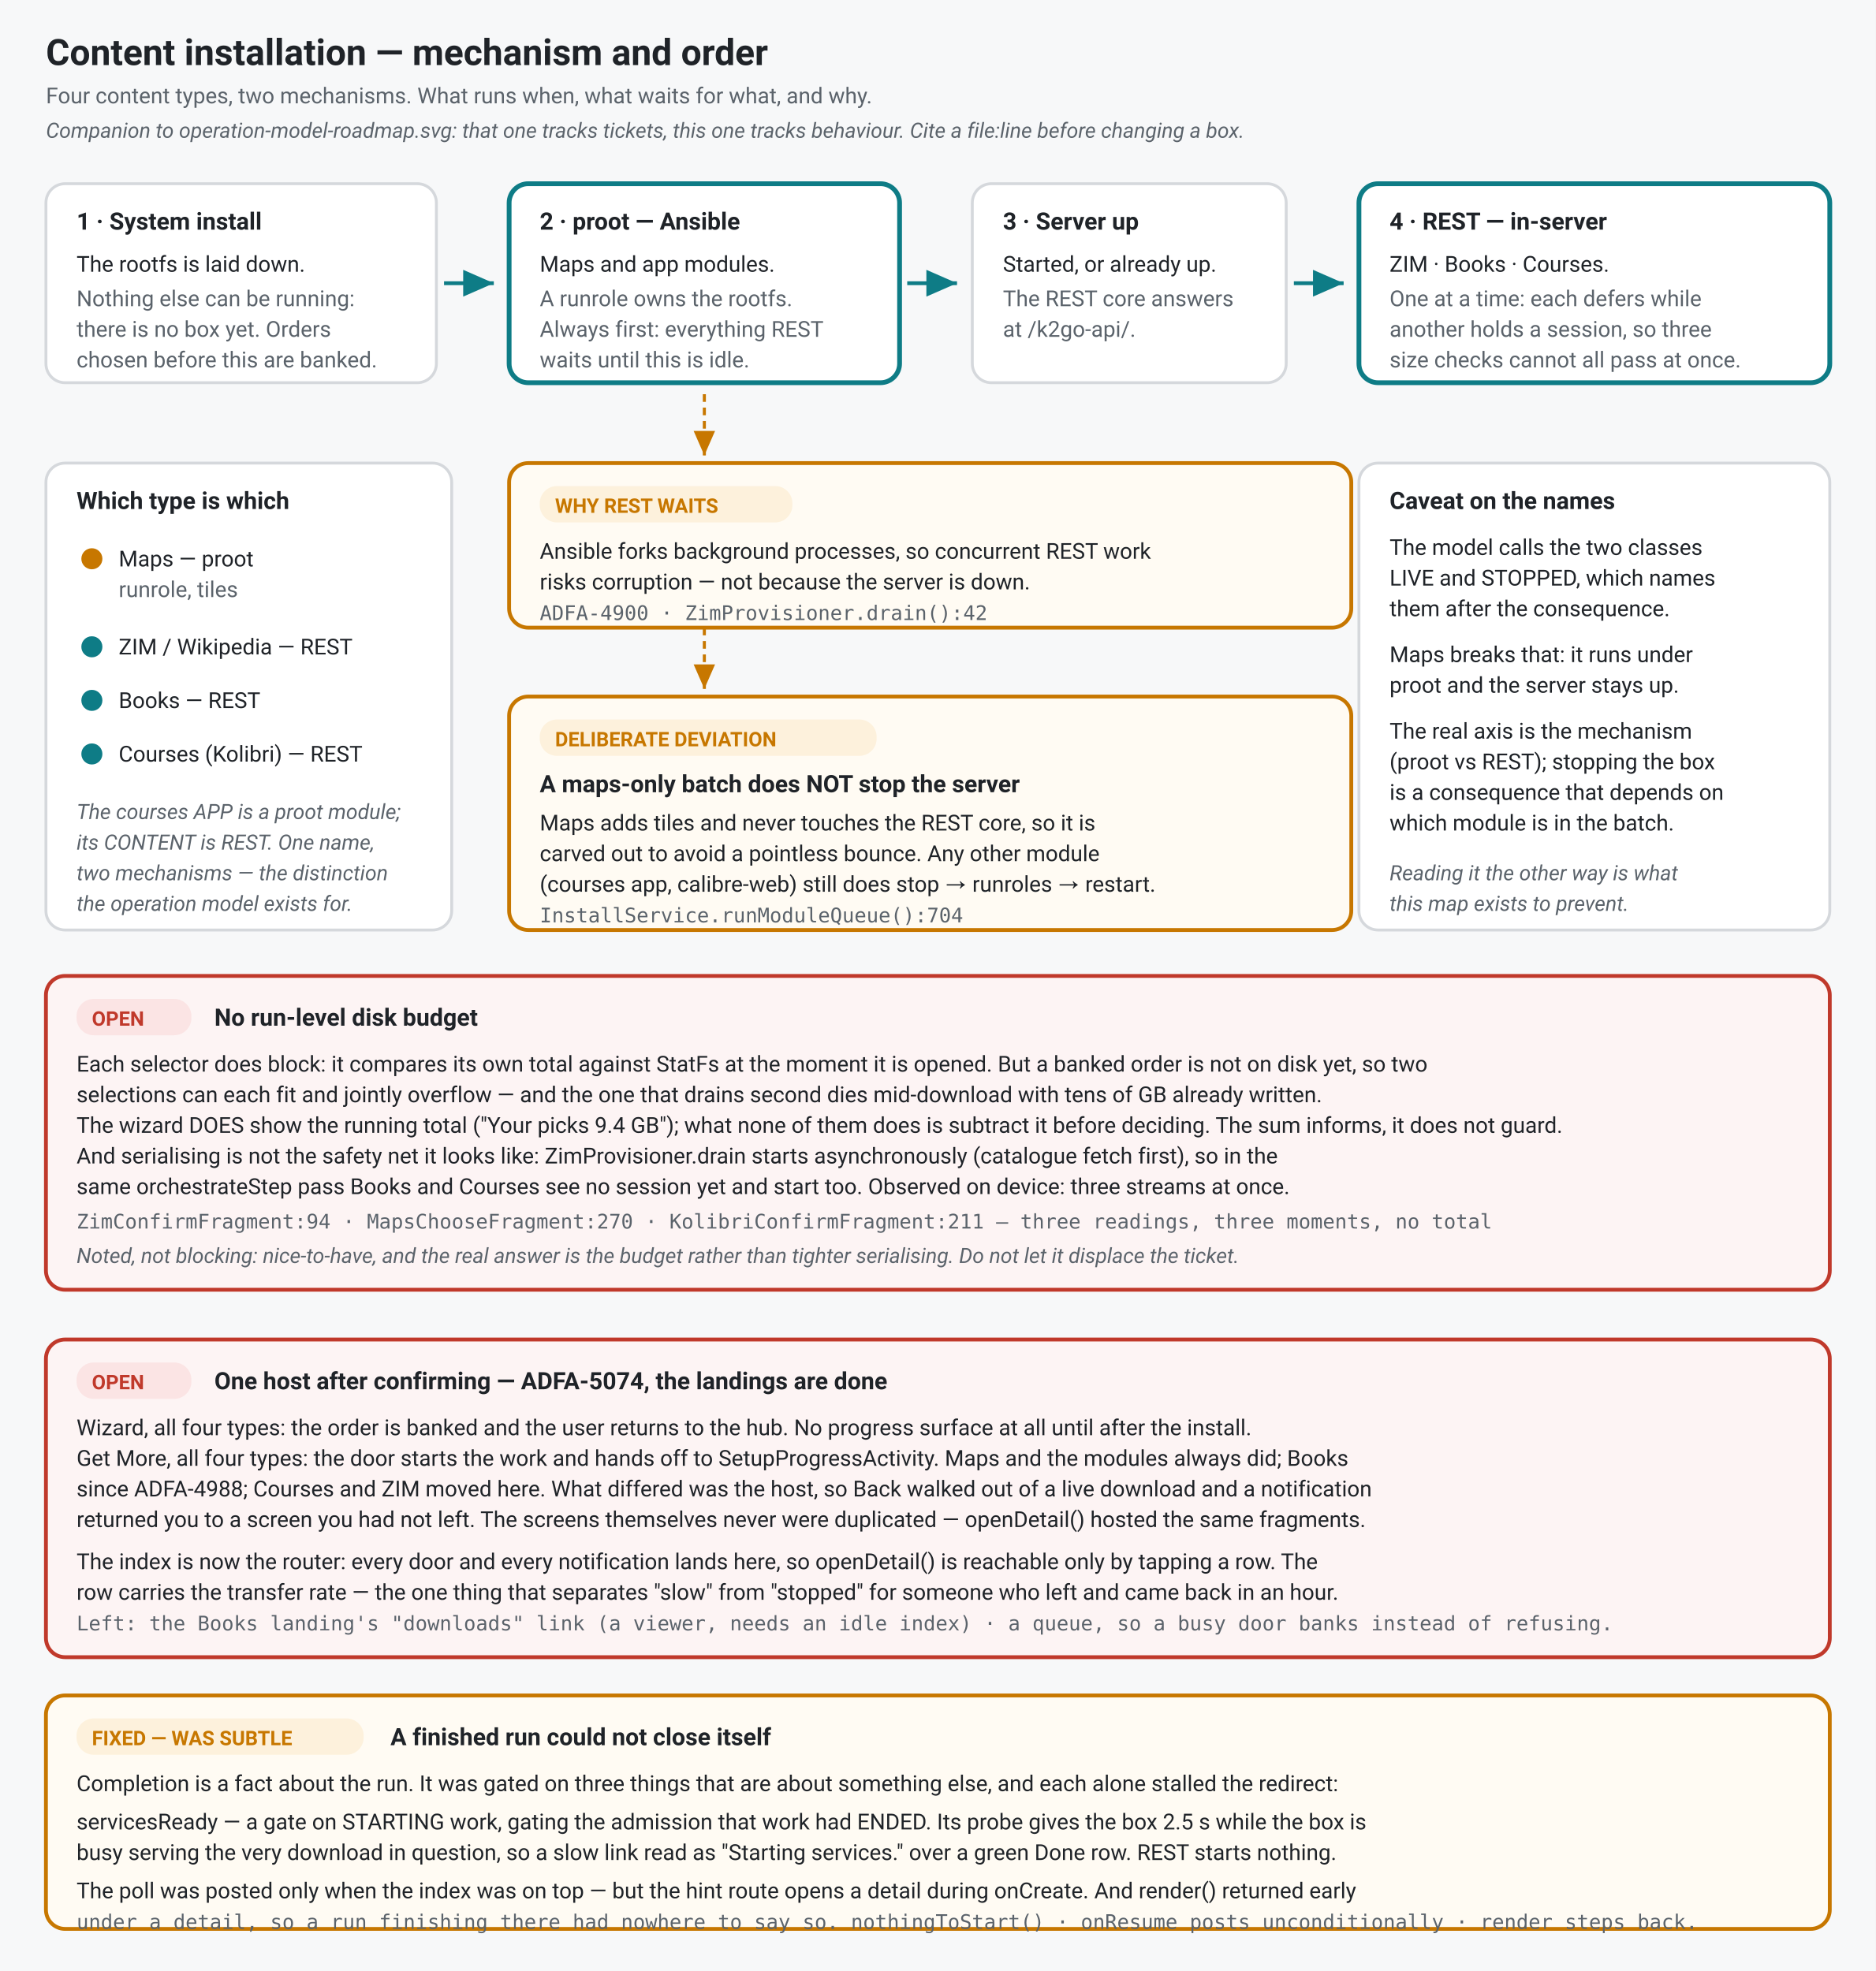
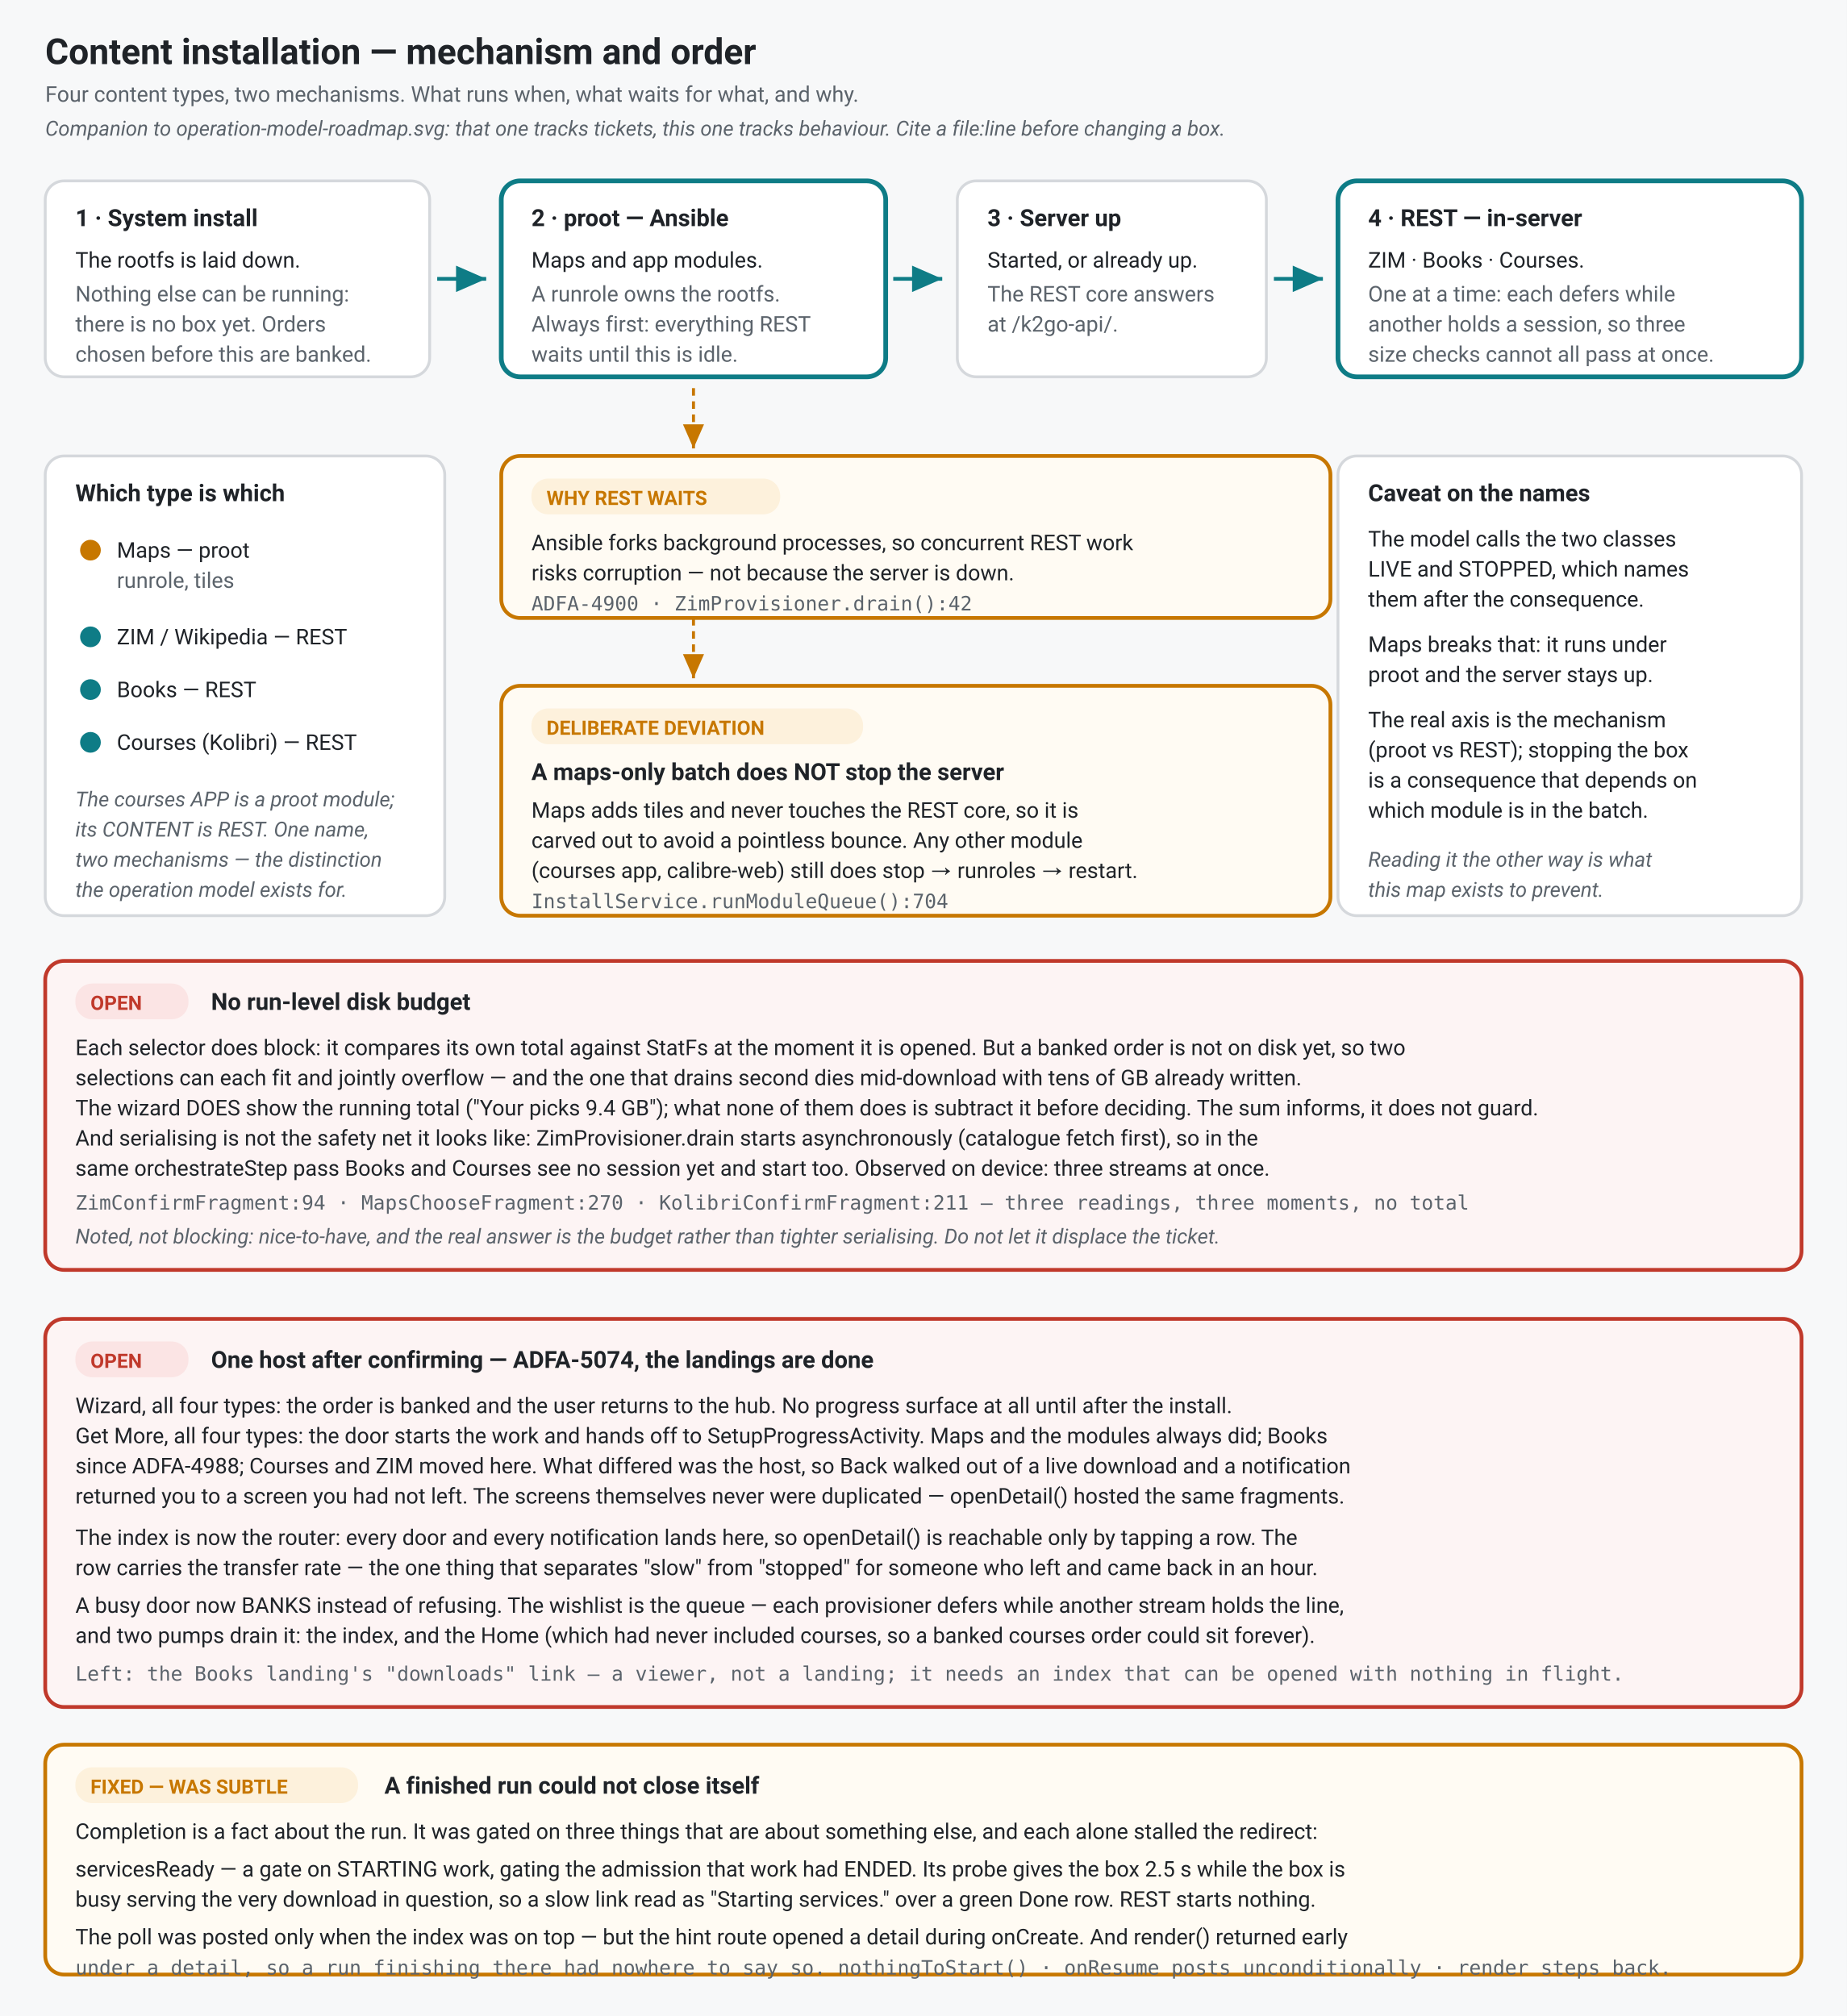
- <svg xmlns="http://www.w3.org/2000/svg" viewBox="0 0 980 1030" width="980" height="1030" font-family="Segoe UI, Roboto, Helvetica, Arial, sans-serif">
+ <svg xmlns="http://www.w3.org/2000/svg" viewBox="0 0 980 1070" width="980" height="1070" font-family="Segoe UI, Roboto, Helvetica, Arial, sans-serif">
  <style>
  .bg    { fill: #F7F8F9; }
  .card  { fill: #FFFFFF; stroke: #D5D8DC; stroke-width: 1.5; rx: 10; }
  .card-hi { fill: #FFFFFF; stroke: #0E7C86; stroke-width: 2.5; rx: 10; }
  .card-warn { fill: #FFFBF3; stroke: #C77700; stroke-width: 2; rx: 10; }
  .card-open { fill: #FDF4F4; stroke: #C0392B; stroke-width: 2; rx: 10; }
  .h1    { font-size: 19px; font-weight: 700; fill: #1F2328; }
  .h2    { font-size: 14.5px; font-weight: 700; fill: #1F2328; }
  .h3    { font-size: 12.5px; font-weight: 700; fill: #1F2328; }
  .sub   { font-size: 11.5px; fill: #5B636B; }
  .item  { font-size: 11.5px; fill: #1F2328; }
  .note  { font-size: 11px; fill: #5B636B; font-style: italic; }
  .code  { font-size: 10.5px; fill: #5B636B; font-family: Consolas, monospace; }
  .lnk   { stroke: #0E7C86; stroke-width: 2; fill: none; }
  .lnkw  { stroke: #C77700; stroke-width: 1.6; fill: none; stroke-dasharray: 4 3; }
  .chip  { rx: 9; }
  .chiptx{ font-size: 10.5px; font-weight: 700; }
</style>
  <defs>
    <marker id="a" markerWidth="9" markerHeight="9" refX="8" refY="4.5" orient="auto">
      <path d="M0,1 L8,4.5 L0,8 Z" fill="#0E7C86" />
    </marker>
    <marker id="aw" markerWidth="9" markerHeight="9" refX="8" refY="4.5" orient="auto">
      <path d="M0,1 L8,4.5 L0,8 Z" fill="#C77700" />
    </marker>
  </defs>
-   <rect class="bg" x="0" y="0" width="980" height="1030" />
+   <rect class="bg" x="0" y="0" width="980" height="1070" />
  <text class="h1" x="24" y="34">Content installation — mechanism and order</text>
  <text class="sub" x="24" y="54">Four content types, two mechanisms. What runs when, what waits for what, and why.</text>
  <text class="note" x="24" y="72">Companion to operation-model-roadmap.svg: that one tracks tickets, this one tracks behaviour. Cite a file:line before changing a box.</text>
  <rect class="card" x="24" y="96" width="204" height="104" />
  <text class="h3" x="40" y="120">1 · System install</text>
  <text class="item" x="40" y="142">The rootfs is laid down.</text>
  <text class="sub" x="40" y="160">Nothing else can be running:</text>
  <text class="sub" x="40" y="176">there is no box yet. Orders</text>
  <text class="sub" x="40" y="192">chosen before this are banked.</text>
  <path class="lnk" d="M232,148 L258,148" marker-end="url(#a)" />
  <rect class="card-hi" x="266" y="96" width="204" height="104" />
  <text class="h3" x="282" y="120">2 · proot — Ansible</text>
  <text class="item" x="282" y="142">Maps and app modules.</text>
  <text class="sub" x="282" y="160">A runrole owns the rootfs.</text>
  <text class="sub" x="282" y="176">Always first: everything REST</text>
  <text class="sub" x="282" y="192">waits until this is idle.</text>
  <path class="lnk" d="M474,148 L500,148" marker-end="url(#a)" />
  <rect class="card" x="508" y="96" width="164" height="104" />
  <text class="h3" x="524" y="120">3 · Server up</text>
  <text class="item" x="524" y="142">Started, or already up.</text>
  <text class="sub" x="524" y="160">The REST core answers</text>
  <text class="sub" x="524" y="176">at /k2go-api/.</text>
  <path class="lnk" d="M676,148 L702,148" marker-end="url(#a)" />
  <rect class="card-hi" x="710" y="96" width="246" height="104" />
  <text class="h3" x="726" y="120">4 · REST — in-server</text>
  <text class="item" x="726" y="142">ZIM · Books · Courses.</text>
  <text class="sub" x="726" y="160">One at a time: each defers while</text>
  <text class="sub" x="726" y="176">another holds a session, so three</text>
  <text class="sub" x="726" y="192">size checks cannot all pass at once.</text>
  <path class="lnkw" d="M368,206 L368,238" marker-end="url(#aw)" />
  <rect class="card-warn" x="266" y="242" width="440" height="86" />
  <rect class="chip" x="282" y="254" width="132" height="19" fill="#FDF1DC" stroke="none" />
  <text class="chiptx" x="290" y="268" fill="#C77700">WHY REST WAITS</text>
  <text class="item" x="282" y="292">Ansible forks background processes, so concurrent REST work</text>
  <text class="item" x="282" y="308">risks corruption — not because the server is down.</text>
  <text class="code" x="282" y="324">ADFA-4900 · ZimProvisioner.drain():42</text>
  <path class="lnkw" d="M368,328 L368,360" marker-end="url(#aw)" />
  <rect class="card-warn" x="266" y="364" width="440" height="122" />
  <rect class="chip" x="282" y="376" width="176" height="19" fill="#FDF1DC" stroke="none" />
  <text class="chiptx" x="290" y="390" fill="#C77700">DELIBERATE DEVIATION</text>
  <text class="h3" x="282" y="414">A maps-only batch does NOT stop the server</text>
  <text class="item" x="282" y="434">Maps adds tiles and never touches the REST core, so it is</text>
  <text class="item" x="282" y="450">carved out to avoid a pointless bounce. Any other module</text>
  <text class="item" x="282" y="466">(courses app, calibre-web) still does stop → runroles → restart.</text>
  <text class="code" x="282" y="482">InstallService.runModuleQueue():704</text>
  <rect class="card-open" x="24" y="510" width="932" height="164" />
  <rect class="chip" x="40" y="522" width="60" height="19" fill="#FBE4E4" stroke="none" />
  <text class="chiptx" x="48" y="536" fill="#C0392B">OPEN</text>
  <text class="h3" x="112" y="536">No run-level disk budget</text>
  <text class="item" x="40" y="560">Each selector does block: it compares its own total against StatFs at the moment it is opened. But a banked order is not on disk yet, so two</text>
  <text class="item" x="40" y="576">selections can each fit and jointly overflow — and the one that drains second dies mid-download with tens of GB already written.</text>
  <text class="item" x="40" y="592">The wizard DOES show the running total ("Your picks 9.4 GB"); what none of them does is subtract it before deciding. The sum informs, it does not guard.</text>
  <text class="item" x="40" y="608">And serialising is not the safety net it looks like: ZimProvisioner.drain starts asynchronously (catalogue fetch first), so in the</text>
  <text class="item" x="40" y="624">same orchestrateStep pass Books and Courses see no session yet and start too. Observed on device: three streams at once.</text>
  <text class="code" x="40" y="642">ZimConfirmFragment:94 · MapsChooseFragment:270 · KolibriConfirmFragment:211 — three readings, three moments, no total</text>
  <text class="note" x="40" y="660">Noted, not blocking: nice-to-have, and the real answer is the budget rather than tighter serialising. Do not let it displace the ticket.</text>
-   <rect class="card-open" x="24" y="700" width="932" height="166" />
+   <rect class="card-open" x="24" y="700" width="932" height="206" />
  <rect class="chip" x="40" y="712" width="60" height="19" fill="#FBE4E4" stroke="none" />
  <text class="chiptx" x="48" y="726" fill="#C0392B">OPEN</text>
  <text class="h3" x="112" y="726">One host after confirming — ADFA-5074, the landings are done</text>
  <text class="item" x="40" y="750">Wizard, all four types: the order is banked and the user returns to the hub. No progress surface at all until after the install.</text>
  <text class="item" x="40" y="766">Get More, all four types: the door starts the work and hands off to SetupProgressActivity. Maps and the modules always did; Books</text>
  <text class="item" x="40" y="782">since ADFA-4988; Courses and ZIM moved here. What differed was the host, so Back walked out of a live download and a notification</text>
  <text class="item" x="40" y="798">returned you to a screen you had not left. The screens themselves never were duplicated — openDetail() hosted the same fragments.</text>
  <text class="item" x="40" y="820">The index is now the router: every door and every notification lands here, so openDetail() is reachable only by tapping a row. The</text>
  <text class="item" x="40" y="836">row carries the transfer rate — the one thing that separates "slow" from "stopped" for someone who left and came back in an hour.</text>
-   <text class="code" x="40" y="852">Left: the Books landing's "downloads" link (a viewer, needs an idle index) · a queue, so a busy door banks instead of refusing.</text>
-   <rect class="card-warn" x="24" y="886" width="932" height="122" />
-   <rect class="chip" x="40" y="898" width="150" height="19" fill="#FDF1DC" stroke="none" />
-   <text class="chiptx" x="48" y="912" fill="#C77700">FIXED — WAS SUBTLE</text>
-   <text class="h3" x="204" y="912">A finished run could not close itself</text>
-   <text class="item" x="40" y="936">Completion is a fact about the run. It was gated on three things that are about something else, and each alone stalled the redirect:</text>
-   <text class="item" x="40" y="956">servicesReady — a gate on STARTING work, gating the admission that work had ENDED. Its probe gives the box 2.5 s while the box is</text>
-   <text class="item" x="40" y="972">busy serving the very download in question, so a slow link read as "Starting services." over a green Done row. REST starts nothing.</text>
-   <text class="item" x="40" y="992">The poll was posted only when the index was on top — but the hint route opens a detail during onCreate. And render() returned early</text>
-   <text class="code" x="40" y="1008">under a detail, so a run finishing there had nowhere to say so. nothingToStart() · onResume posts unconditionally · render steps back.</text>
+   <text class="item" x="40" y="856">A busy door now BANKS instead of refusing. The wishlist is the queue — each provisioner defers while another stream holds the line,</text>
+   <text class="item" x="40" y="872">and two pumps drain it: the index, and the Home (which had never included courses, so a banked courses order could sit forever).</text>
+   <text class="code" x="40" y="892">Left: the Books landing's "downloads" link — a viewer, not a landing; it needs an index that can be opened with nothing in flight.</text>
+   <rect class="card-warn" x="24" y="926" width="932" height="122" />
+   <rect class="chip" x="40" y="938" width="150" height="19" fill="#FDF1DC" stroke="none" />
+   <text class="chiptx" x="48" y="952" fill="#C77700">FIXED — WAS SUBTLE</text>
+   <text class="h3" x="204" y="952">A finished run could not close itself</text>
+   <text class="item" x="40" y="976">Completion is a fact about the run. It was gated on three things that are about something else, and each alone stalled the redirect:</text>
+   <text class="item" x="40" y="996">servicesReady — a gate on STARTING work, gating the admission that work had ENDED. Its probe gives the box 2.5 s while the box is</text>
+   <text class="item" x="40" y="1012">busy serving the very download in question, so a slow link read as "Starting services." over a green Done row. REST starts nothing.</text>
+   <text class="item" x="40" y="1032">The poll was posted only when the index was on top — but the hint route opened a detail during onCreate. And render() returned early</text>
+   <text class="code" x="40" y="1048">under a detail, so a run finishing there had nowhere to say so. nothingToStart() · onResume posts unconditionally · render steps back.</text>
  <rect class="card" x="24" y="242" width="212" height="244" />
  <text class="h3" x="40" y="266">Which type is which</text>
  <circle cx="48" cy="292" r="5.5" fill="#C77700" />
  <text class="item" x="62" y="296">Maps — proot</text>
  <text class="sub" x="62" y="312">runrole, tiles</text>
  <circle cx="48" cy="338" r="5.5" fill="#0E7C86" />
  <text class="item" x="62" y="342">ZIM / Wikipedia — REST</text>
  <circle cx="48" cy="366" r="5.5" fill="#0E7C86" />
  <text class="item" x="62" y="370">Books — REST</text>
  <circle cx="48" cy="394" r="5.5" fill="#0E7C86" />
  <text class="item" x="62" y="398">Courses (Kolibri) — REST</text>
  <text class="note" x="40" y="428">The courses APP is a proot module;</text>
  <text class="note" x="40" y="444">its CONTENT is REST. One name,</text>
  <text class="note" x="40" y="460">two mechanisms — the distinction</text>
  <text class="note" x="40" y="476">the operation model exists for.</text>
  <rect class="card" x="710" y="242" width="246" height="244" />
  <text class="h3" x="726" y="266">Caveat on the names</text>
  <text class="item" x="726" y="290">The model calls the two classes</text>
  <text class="item" x="726" y="306">LIVE and STOPPED, which names</text>
  <text class="item" x="726" y="322">them after the consequence.</text>
  <text class="item" x="726" y="346">Maps breaks that: it runs under</text>
  <text class="item" x="726" y="362">proot and the server stays up.</text>
  <text class="item" x="726" y="386">The real axis is the mechanism</text>
  <text class="item" x="726" y="402">(proot vs REST); stopping the box</text>
  <text class="item" x="726" y="418">is a consequence that depends on</text>
  <text class="item" x="726" y="434">which module is in the batch.</text>
  <text class="note" x="726" y="460">Reading it the other way is what</text>
  <text class="note" x="726" y="476">this map exists to prevent.</text>
</svg>
